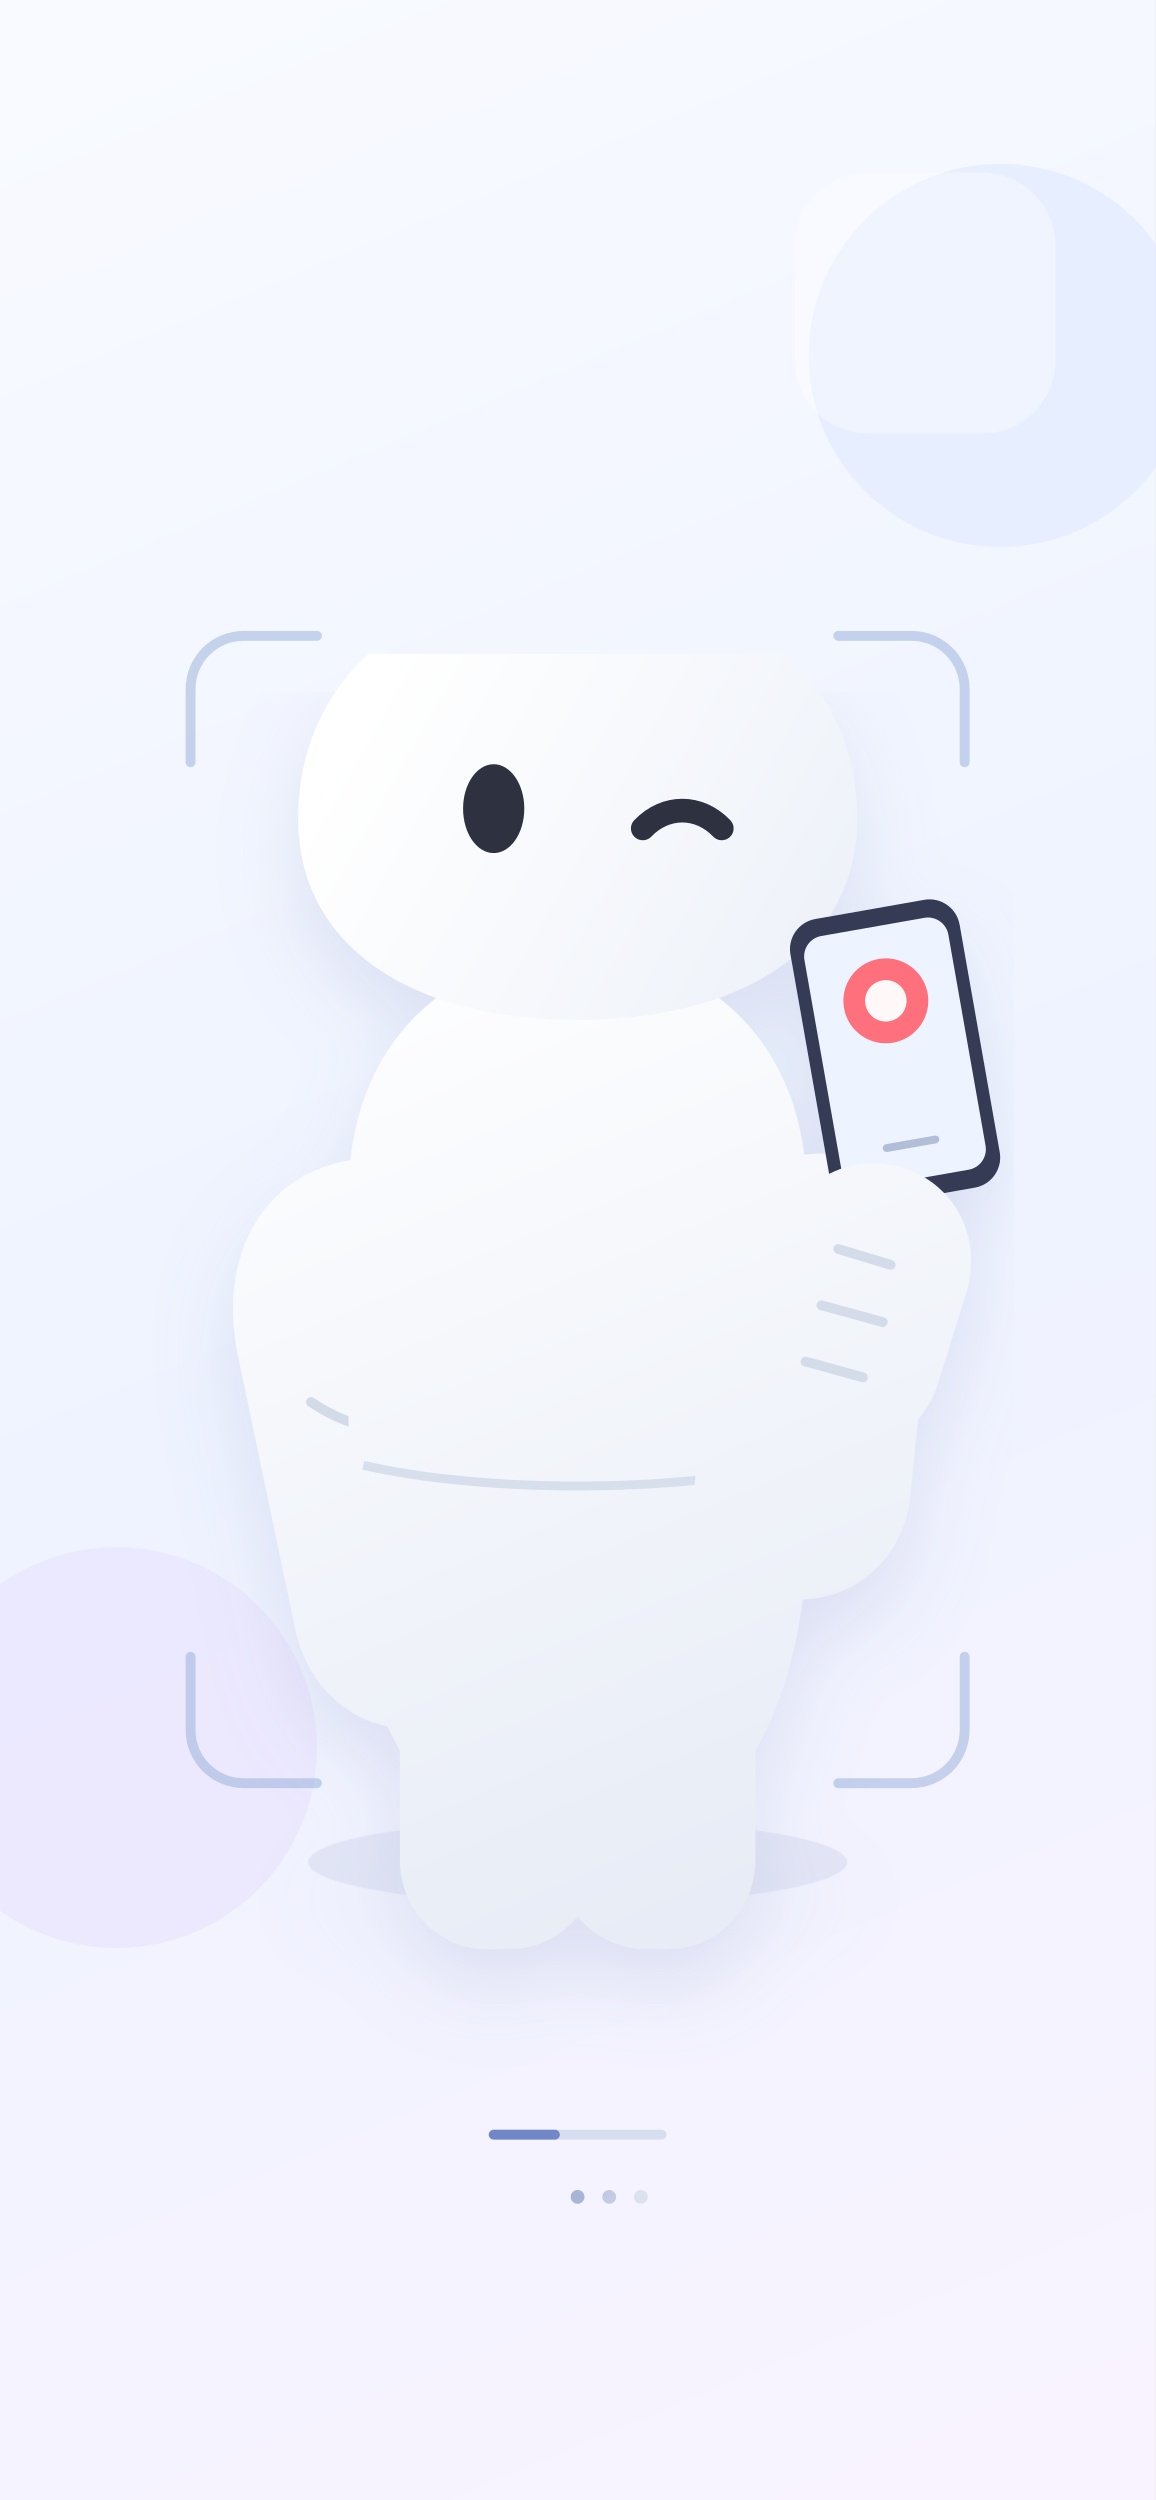
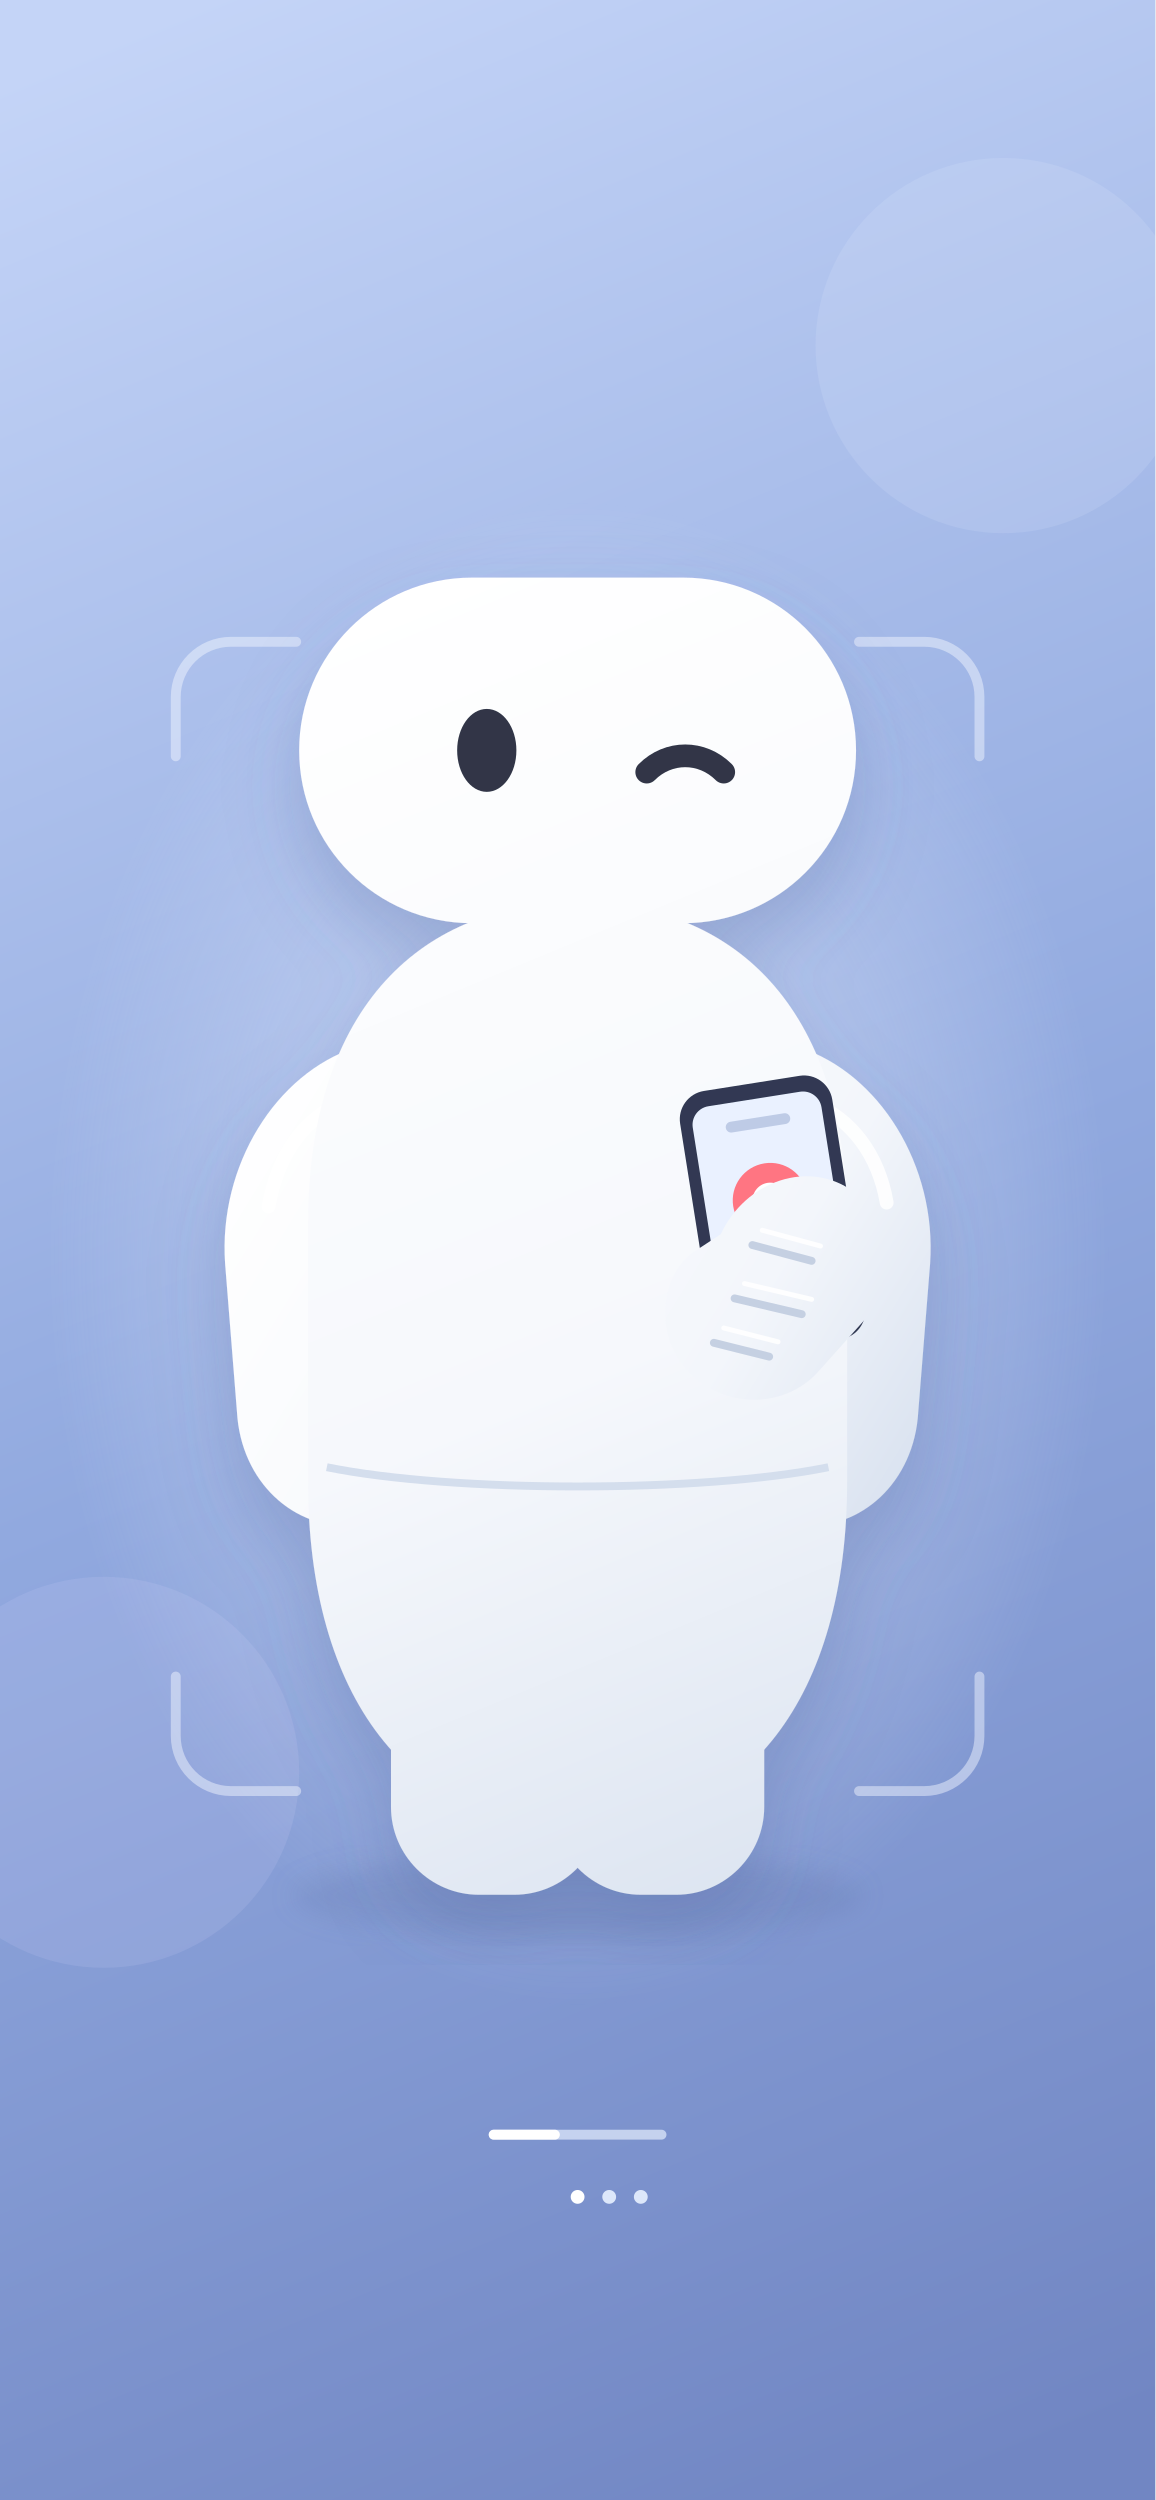
<svg xmlns="http://www.w3.org/2000/svg" width="1170" height="2532" viewBox="0 0 1170 2532" fill="none">
  <defs>
-     <linearGradient id="bg" x1="105" y1="42" x2="1115" y2="2460" gradientUnits="userSpaceOnUse">
-       <stop stop-color="#F8FAFF" />
-       <stop offset=".52" stop-color="#EEF3FF" />
-       <stop offset="1" stop-color="#F8F3FF" />
+     <linearGradient id="bg" x1="80" y1="50" x2="1090" y2="2470" gradientUnits="userSpaceOnUse">
+       <stop stop-color="#C4D4F7" />
+       <stop offset=".52" stop-color="#91A9DF" />
+       <stop offset="1" stop-color="#7186C3" />
    </linearGradient>
-     <linearGradient id="body" x1="388" y1="917" x2="803" y2="1900" gradientUnits="userSpaceOnUse">
+     <radialGradient id="light" cx="0" cy="0" r="1" gradientUnits="userSpaceOnUse" gradientTransform="translate(585 1270) rotate(90) scale(760 540)">
+       <stop stop-color="#F2F6FF" stop-opacity=".55" />
+       <stop offset="1" stop-color="#F2F6FF" stop-opacity="0" />
+     </radialGradient>
+     <linearGradient id="white" x1="320" y1="620" x2="840" y2="1880" gradientUnits="userSpaceOnUse">
      <stop stop-color="#FFF" />
-       <stop offset="1" stop-color="#E7ECF6" />
+       <stop offset=".6" stop-color="#F6F8FC" />
+       <stop offset="1" stop-color="#DDE5F1" />
    </linearGradient>
-     <linearGradient id="face" x1="347" y1="757" x2="806" y2="1016" gradientUnits="userSpaceOnUse">
+     <linearGradient id="arm" x1="235" y1="1110" x2="920" y2="1530" gradientUnits="userSpaceOnUse">
      <stop stop-color="#FFF" />
-       <stop offset="1" stop-color="#EEF2F9" />
+       <stop offset=".7" stop-color="#F3F6FB" />
+       <stop offset="1" stop-color="#D8E1EF" />
    </linearGradient>
-     <filter id="shadow" x="155" y="663" width="872" height="1450" filterUnits="userSpaceOnUse">
-       <feDropShadow dx="0" dy="38" stdDeviation="38" flood-color="#9EAAD0" flood-opacity=".25" />
+     <filter id="shadow" x="130" y="500" width="910" height="1490" filterUnits="userSpaceOnUse">
+       <feDropShadow dx="0" dy="36" stdDeviation="36" flood-color="#485D94" flood-opacity=".27" />
    </filter>
-     <filter id="soft" x="0" y="0" width="1170" height="2532" filterUnits="userSpaceOnUse">
-       <feGaussianBlur stdDeviation="1" />
+     <filter id="blur">
+       <feGaussianBlur stdDeviation="13" />
    </filter>
  </defs>
  <rect width="1170" height="2532" fill="url(#bg)" />
-   <circle cx="1013" cy="360" r="194" fill="#DDE8FF" opacity=".55" />
-   <circle cx="118" cy="1770" r="203" fill="#E8E0FF" opacity=".52" />
-   <path d="M805 249C805 208 838 175 879 175H995C1036 175 1069 208 1069 249V365C1069 406 1036 439 995 439H879C838 439 805 406 805 365V249Z" fill="#FFF" opacity=".33" />
-   <g opacity=".48" stroke="#91A9D8" stroke-width="10" stroke-linecap="round">
-     <path d="M193 772V698C193 668 217 644 247 644H321" />
-     <path d="M849 644H923C953 644 977 668 977 698V772" />
-     <path d="M193 1678V1752C193 1782 217 1806 247 1806H321" />
-     <path d="M849 1806H923C953 1806 977 1782 977 1752V1678" />
+   <rect width="1170" height="2532" fill="url(#light)" />
+   <circle cx="1016" cy="350" r="190" fill="#E7EFFF" opacity=".14" />
+   <circle cx="105" cy="1795" r="198" fill="#E4DBFF" opacity=".12" />
+   <g stroke="#F3F6FF" stroke-width="10" stroke-linecap="round" opacity=".48">
+     <path d="M178 766V706C178 675 203 650 234 650H300" />
+     <path d="M870 650H936C967 650 992 675 992 706V766" />
+     <path d="M178 1698V1758C178 1789 203 1814 234 1814H300" />
+     <path d="M870 1814H936C967 1814 992 1789 992 1758V1698" />
  </g>
+   <ellipse cx="585" cy="1920" rx="288" ry="42" fill="#4B6096" opacity=".16" filter="url(#blur)" />
  <g filter="url(#shadow)">
-     <path d="M384 1173C275 1172 218 1264 241 1373L299 1650C315 1724 381 1766 448 1745C510 1726 540 1660 520 1594L463 1339C454 1293 471 1253 505 1223L466 1184C442 1176 412 1173 384 1173Z" fill="url(#body)" />
-     <path d="M315 1420C359 1450 411 1458 461 1436" stroke="#D3DAE8" stroke-width="10" stroke-linecap="round" />
-     <path d="M353 1210C353 1056 455 965 585 965C715 965 817 1056 817 1210V1549C817 1754 720 1884 585 1884C450 1884 353 1754 353 1549V1210Z" fill="url(#body)" />
-     <path d="M368 1484C489 1512 681 1512 802 1484" stroke="#D8DFEC" stroke-width="9" />
-     <ellipse cx="585" cy="1886" rx="273" ry="43" fill="#B7C1DD" opacity=".28" filter="url(#soft)" />
-     <path d="M405 1745C405 1704 438 1671 479 1671H531C572 1671 605 1704 605 1745V1884C605 1934 565 1974 515 1974H493C444 1974 405 1934 405 1884V1745Z" fill="url(#body)" />
-     <path d="M565 1745C565 1704 598 1671 639 1671H691C732 1671 765 1704 765 1745V1884C765 1934 726 1974 677 1974H655C605 1974 565 1934 565 1884V1745Z" fill="url(#body)" />
-     <path d="M302 829C302 682 424 588 585 588C746 588 868 682 868 829C868 958 754 1033 585 1033C416 1033 302 958 302 829Z" fill="url(#face)" />
-     <ellipse cx="500" cy="819" rx="31" ry="45" fill="#2E3340" />
-     <path d="M651 839C674 815 708 815 731 839" stroke="#2E3340" stroke-width="24" stroke-linecap="round" />
-     <path d="M799 1172C893 1152 953 1217 944 1301L922 1514C916 1580 861 1627 795 1619C736 1612 696 1560 704 1498L723 1346C727 1304 710 1278 678 1252L705 1188C733 1183 766 1178 799 1172Z" fill="url(#body)" />
-     <g transform="rotate(-10 900 1070)">
-       <rect x="820" y="920" width="174" height="296" rx="31" fill="#343B54" />
-       <rect x="833" y="938" width="148" height="259" rx="21" fill="#EEF4FF" />
-       <circle cx="907" cy="1014" r="43" fill="#FF6F7D" />
-       <circle cx="907" cy="1014" r="21" fill="#FFF" opacity=".95" />
-       <rect x="878" y="1157" width="58" height="8" rx="4" fill="#B2BED8" />
+     <path d="M360 1061C280 1087 221 1180 228 1280L240 1430C244 1501 298 1550 359 1545C418 1540 454 1488 443 1428L421 1284C415 1248 432 1218 463 1195L428 1082C406 1065 383 1056 360 1061Z" fill="url(#arm)" />
+     <path d="M810 1061C890 1087 949 1180 942 1280L930 1430C926 1501 872 1550 811 1545C752 1540 716 1488 727 1428L749 1284C755 1248 738 1218 707 1195L742 1082C764 1065 787 1056 810 1061Z" fill="url(#arm)" />
+     <path d="M272 1222C281 1169 310 1130 349 1116" stroke="#FFF" stroke-width="14" stroke-linecap="round" opacity=".86" />
+     <path d="M898 1218C890 1170 862 1133 824 1118" stroke="#FFF" stroke-width="14" stroke-linecap="round" opacity=".86" />
+     <path d="M312 1240C312 1017 430 914 585 914C740 914 858 1017 858 1240V1500C858 1719 756 1852 585 1852C414 1852 312 1719 312 1500V1240Z" fill="url(#white)" />
+     <path d="M331 1486C459 1512 711 1512 839 1486" stroke="#D4DEED" stroke-width="8" />
+     <path d="M396 1708C396 1664 431 1629 475 1629H531C575 1629 610 1664 610 1708V1830C610 1879 570 1919 521 1919H485C436 1919 396 1879 396 1830V1708Z" fill="url(#white)" />
+     <path d="M560 1708C560 1664 595 1629 639 1629H695C739 1629 774 1664 774 1708V1830C774 1879 734 1919 685 1919H649C600 1919 560 1879 560 1830V1708Z" fill="url(#white)" />
+     <rect x="303" y="585" width="564" height="350" rx="175" fill="url(#white)" />
+     <ellipse cx="493" cy="760" rx="30" ry="42" fill="#303647" />
+     <path d="M655 782C677 760 711 760 733 782" stroke="#303647" stroke-width="23" stroke-linecap="round" />
+     <g transform="rotate(-9 787 1240)">
+       <rect x="706" y="1095" width="156" height="270" rx="29" fill="#303952" />
+       <rect x="718" y="1111" width="132" height="239" rx="19" fill="#EAF1FF" />
+       <rect x="751" y="1130" width="66" height="11" rx="5.5" fill="#BECBE6" />
+       <circle cx="784" cy="1215" r="38" fill="#FF7482" />
+       <circle cx="784" cy="1215" r="18" fill="#FFF" />
+       <path d="M761 1309H807" stroke="#AAB8D4" stroke-width="7" stroke-linecap="round" />
    </g>
-     <path d="M778 1270C797 1202 855 1164 915 1183C967 1199 995 1254 979 1308L950 1401C934 1454 875 1485 824 1465C777 1447 752 1397 765 1350L778 1270Z" fill="url(#body)" />
-     <path d="M849 1265L902 1281M832 1322L894 1339M816 1379L874 1395" stroke="#D4DCEA" stroke-width="10" stroke-linecap="round" />
+     <path d="M730 1250C755 1196 820 1173 866 1208C906 1238 912 1296 879 1333L828 1390C793 1428 730 1427 694 1386C664 1351 668 1294 701 1269L730 1250Z" fill="url(#arm)" />
+     <path d="M762 1261L822 1277M744 1315L812 1331M723 1360L779 1374" stroke="#C5D0E2" stroke-width="8" stroke-linecap="round" />
+     <path d="M772 1246L831 1262M754 1300L822 1316M733 1345L788 1359" stroke="#FFF" stroke-width="5" stroke-linecap="round" opacity=".9" />
  </g>
  <g transform="translate(495 2157)">
-     <rect width="180" height="10" rx="5" fill="#D6DEEF" />
-     <rect width="72" height="10" rx="5" fill="#7188C8" />
+     <rect width="180" height="10" rx="5" fill="#DDE7FA" opacity=".75" />
+     <rect width="72" height="10" rx="5" fill="#FFF" />
  </g>
-   <circle cx="585" cy="2225" r="7" fill="#A7B5D6" />
-   <circle cx="617" cy="2225" r="7" fill="#C3CBE2" />
-   <circle cx="649" cy="2225" r="7" fill="#DCE1EF" />
+   <circle cx="585" cy="2225" r="7" fill="#FFF" />
+   <circle cx="617" cy="2225" r="7" fill="#DDE7FA" />
+   <circle cx="649" cy="2225" r="7" fill="#DDE7FA" />
</svg>
